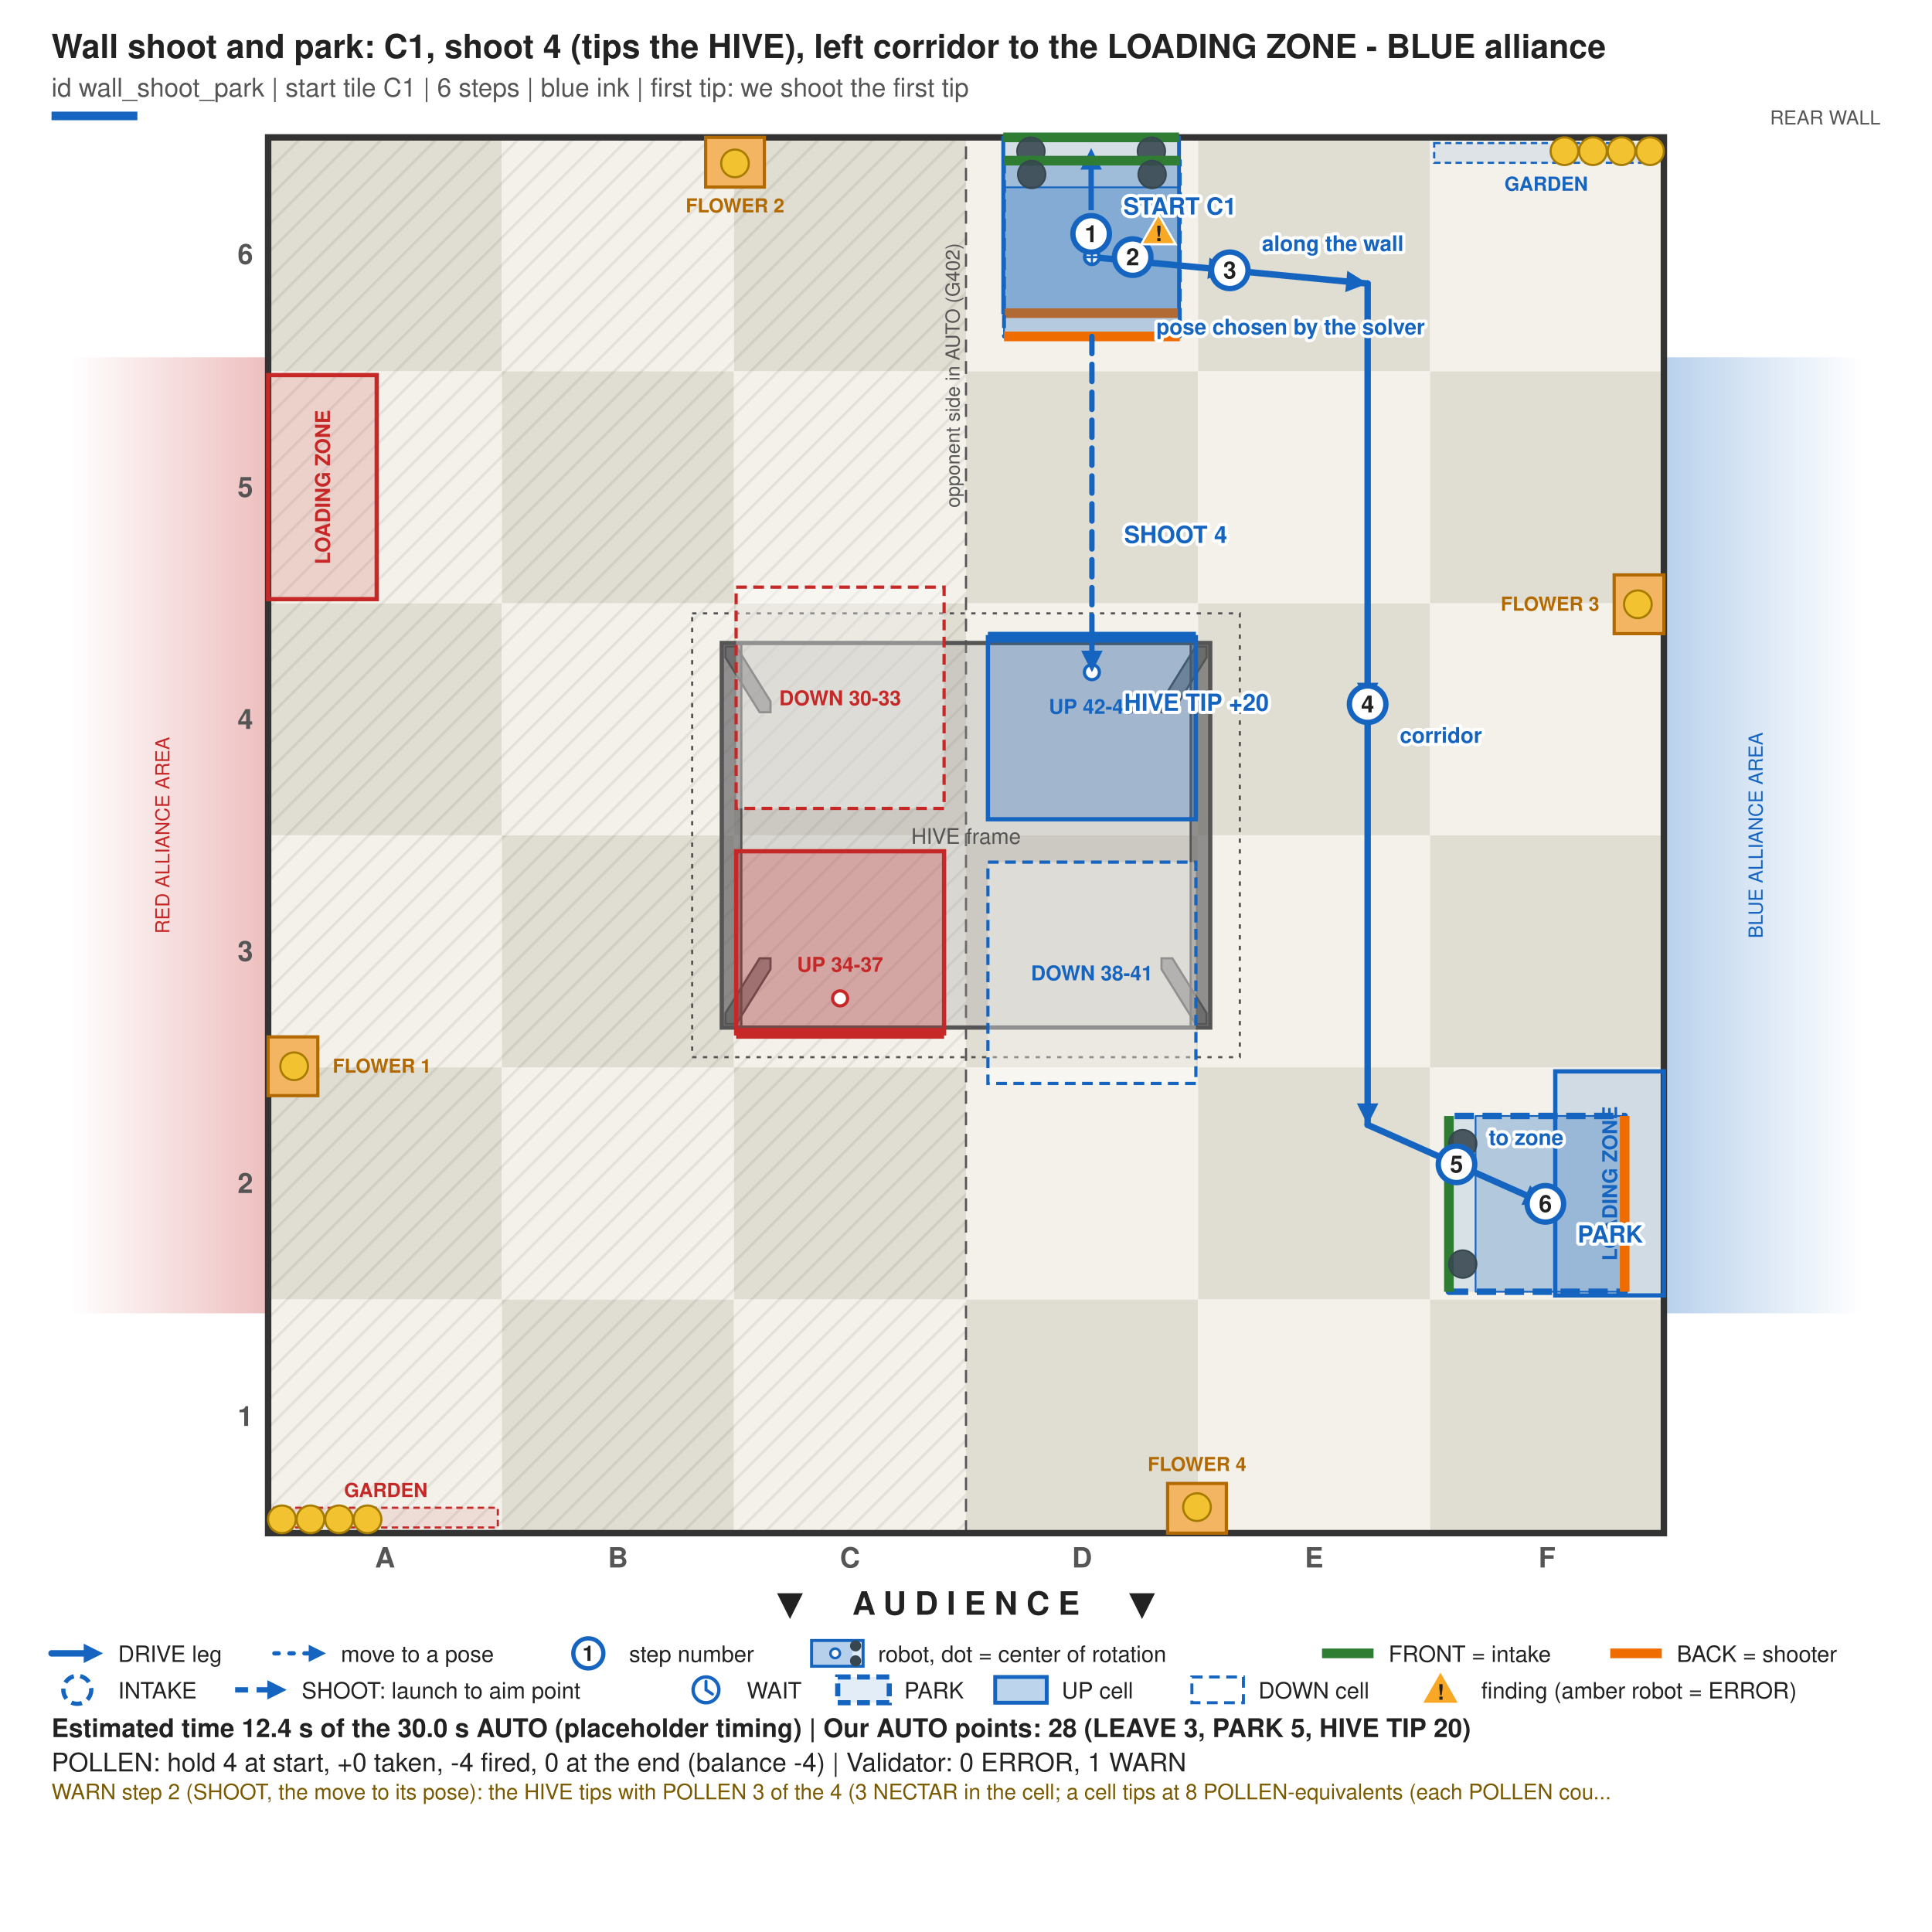
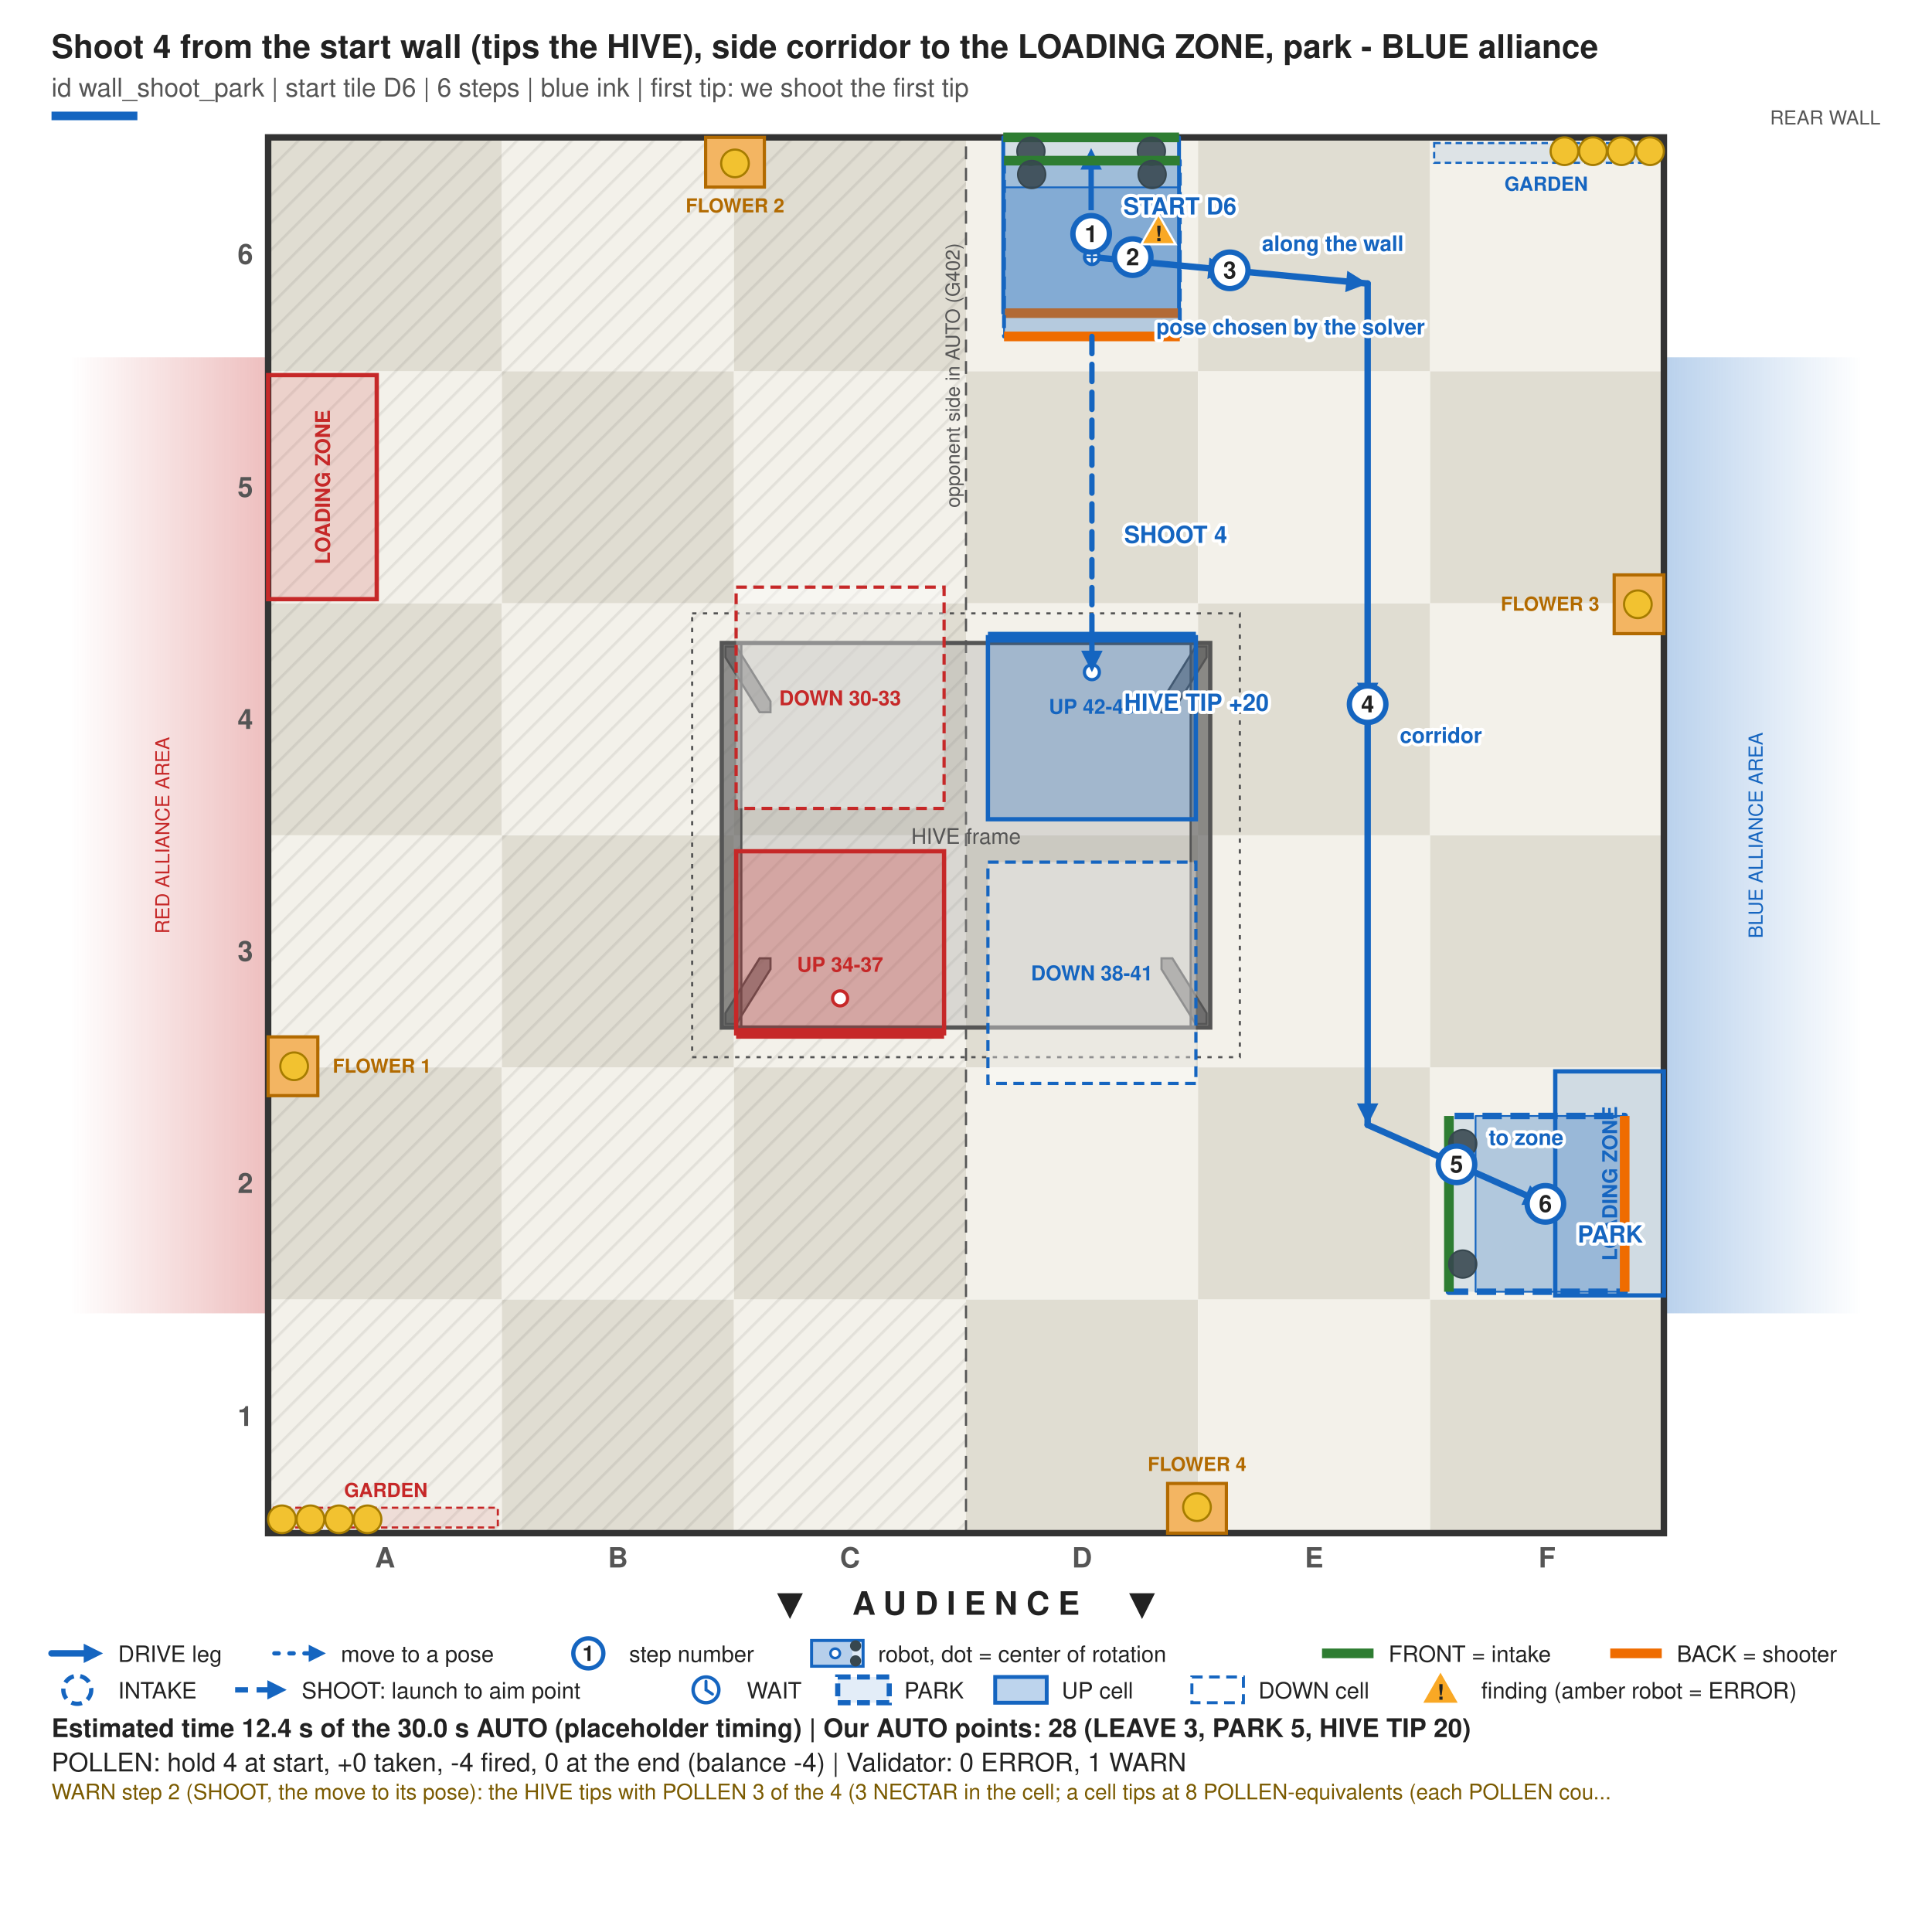
<svg xmlns="http://www.w3.org/2000/svg" viewBox="0 0 900 900" width="900" height="900" role="img" aria-labelledby="svg-title svg-desc" font-family="Helvetica, Arial, sans-serif">
  <defs>
    <linearGradient id="area-red" x1="1" y1="0" x2="0" y2="0">
      <stop offset="0" stop-color="#c62828" stop-opacity="0.30" />
      <stop offset="1" stop-color="#c62828" stop-opacity="0" />
    </linearGradient>
    <linearGradient id="area-blue" x1="0" y1="0" x2="1" y2="0">
      <stop offset="0" stop-color="#1565c0" stop-opacity="0.30" />
      <stop offset="1" stop-color="#1565c0" stop-opacity="0" />
    </linearGradient>
    <pattern id="opponent-hatch" width="9" height="9" patternUnits="userSpaceOnUse" patternTransform="rotate(45)">
      <line x1="0" y1="0" x2="0" y2="9" stroke="#000000" stroke-opacity="0.07" stroke-width="2.5" />
    </pattern>
  </defs>
  <rect id="background" x="0" y="0" width="900" height="900" fill="#ffffff" />
-   <text id="title" x="24" y="27" font-size="15.37" font-weight="bold" fill="#222222">Wall shoot and park: C1, shoot 4 (tips the HIVE), left corridor to the LOADING ZONE - BLUE alliance</text>
-   <text id="subtitle" x="24" y="45" font-size="12" fill="#555555">id wall_shoot_park  |  start tile C1  |  6 steps  |  blue ink  |  first tip: we shoot the first tip</text>
+   <text id="title" x="24" y="27" font-size="15.21" font-weight="bold" fill="#222222">Shoot 4 from the start wall (tips the HIVE), side corridor to the LOADING ZONE, park - BLUE alliance</text>
+   <text id="subtitle" x="24" y="45" font-size="12" fill="#555555">id wall_shoot_park  |  start tile D6  |  6 steps  |  blue ink  |  first tip: we shoot the first tip</text>
  <rect x="24" y="52" width="40" height="4" fill="#1565c0" />
  <g id="field">
    <rect class="alliance-area" data-alliance="RED" x="32.9" y="166.43" width="92" height="445.37" fill="url(#area-red)" />
    <rect class="alliance-area" data-alliance="BLUE" x="775.1" y="166.43" width="92" height="445.37" fill="url(#area-blue)" />
    <text x="78.9" y="389.12" font-size="9" fill="#c62828" text-anchor="middle" transform="rotate(-90 78.9 389.12)">RED ALLIANCE AREA</text>
    <text x="821.1" y="389.12" font-size="9" fill="#1565c0" text-anchor="middle" transform="rotate(-90 821.1 389.12)">BLUE ALLIANCE AREA</text>
    <rect class="tile" data-tile="A1" x="124.9" y="605.3" width="108.9" height="108.9" fill="#f3f1ea" />
    <rect class="tile" data-tile="A2" x="124.9" y="497.2" width="108.9" height="108.1" fill="#e0ddd2" />
    <rect class="tile" data-tile="A3" x="124.9" y="389.1" width="108.9" height="108.1" fill="#f3f1ea" />
    <rect class="tile" data-tile="A4" x="124.9" y="281" width="108.9" height="108.1" fill="#e0ddd2" />
    <rect class="tile" data-tile="A5" x="124.9" y="172.9" width="108.9" height="108.1" fill="#f3f1ea" />
    <rect class="tile" data-tile="A6" x="124.9" y="64" width="108.9" height="108.9" fill="#e0ddd2" />
    <rect class="tile" data-tile="B1" x="233.8" y="605.3" width="108.1" height="108.9" fill="#e0ddd2" />
    <rect class="tile" data-tile="B2" x="233.8" y="497.2" width="108.1" height="108.1" fill="#f3f1ea" />
    <rect class="tile" data-tile="B3" x="233.8" y="389.1" width="108.1" height="108.1" fill="#e0ddd2" />
    <rect class="tile" data-tile="B4" x="233.8" y="281" width="108.1" height="108.1" fill="#f3f1ea" />
    <rect class="tile" data-tile="B5" x="233.8" y="172.9" width="108.1" height="108.1" fill="#e0ddd2" />
    <rect class="tile" data-tile="B6" x="233.8" y="64" width="108.1" height="108.9" fill="#f3f1ea" />
    <rect class="tile" data-tile="C1" x="341.9" y="605.3" width="108.1" height="108.9" fill="#f3f1ea" />
    <rect class="tile" data-tile="C2" x="341.9" y="497.2" width="108.1" height="108.1" fill="#e0ddd2" />
    <rect class="tile" data-tile="C3" x="341.9" y="389.1" width="108.1" height="108.1" fill="#f3f1ea" />
    <rect class="tile" data-tile="C4" x="341.9" y="281" width="108.1" height="108.1" fill="#e0ddd2" />
    <rect class="tile" data-tile="C5" x="341.9" y="172.9" width="108.1" height="108.1" fill="#f3f1ea" />
    <rect class="tile" data-tile="C6" x="341.9" y="64" width="108.1" height="108.9" fill="#e0ddd2" />
    <rect class="tile" data-tile="D1" x="450" y="605.3" width="108.1" height="108.9" fill="#e0ddd2" />
    <rect class="tile" data-tile="D2" x="450" y="497.2" width="108.1" height="108.1" fill="#f3f1ea" />
    <rect class="tile" data-tile="D3" x="450" y="389.1" width="108.1" height="108.1" fill="#e0ddd2" />
    <rect class="tile" data-tile="D4" x="450" y="281" width="108.1" height="108.1" fill="#f3f1ea" />
    <rect class="tile" data-tile="D5" x="450" y="172.9" width="108.1" height="108.1" fill="#e0ddd2" />
    <rect class="tile" data-tile="D6" x="450" y="64" width="108.1" height="108.9" fill="#f3f1ea" />
    <rect class="tile" data-tile="E1" x="558.1" y="605.3" width="108.1" height="108.9" fill="#f3f1ea" />
    <rect class="tile" data-tile="E2" x="558.1" y="497.2" width="108.1" height="108.1" fill="#e0ddd2" />
    <rect class="tile" data-tile="E3" x="558.1" y="389.1" width="108.1" height="108.1" fill="#f3f1ea" />
    <rect class="tile" data-tile="E4" x="558.1" y="281" width="108.1" height="108.1" fill="#e0ddd2" />
    <rect class="tile" data-tile="E5" x="558.1" y="172.9" width="108.1" height="108.1" fill="#f3f1ea" />
    <rect class="tile" data-tile="E6" x="558.1" y="64" width="108.1" height="108.9" fill="#e0ddd2" />
    <rect class="tile" data-tile="F1" x="666.2" y="605.3" width="108.9" height="108.9" fill="#e0ddd2" />
    <rect class="tile" data-tile="F2" x="666.2" y="497.2" width="108.9" height="108.1" fill="#f3f1ea" />
    <rect class="tile" data-tile="F3" x="666.2" y="389.1" width="108.9" height="108.1" fill="#e0ddd2" />
    <rect class="tile" data-tile="F4" x="666.2" y="281" width="108.9" height="108.1" fill="#f3f1ea" />
    <rect class="tile" data-tile="F5" x="666.2" y="172.9" width="108.9" height="108.1" fill="#e0ddd2" />
    <rect class="tile" data-tile="F6" x="666.2" y="64" width="108.9" height="108.9" fill="#f3f1ea" />
    <rect id="opponent-side" x="124.9" y="64" width="325.1" height="650.2" fill="url(#opponent-hatch)" />
    <line id="side-line" x1="450" y1="714.2" x2="450" y2="64" stroke="#555555" stroke-width="1" stroke-dasharray="6 4" />
    <text id="opponent-label" x="447" y="174.86" font-size="9" fill="#555555" text-anchor="middle" transform="rotate(-90 447 174.86)">opponent side in AUTO (G402)</text>
    <text class="tile-label" x="179.35" y="730.2" font-size="13" font-weight="bold" text-anchor="middle" fill="#555555">A</text>
    <text class="tile-label" x="287.85" y="730.2" font-size="13" font-weight="bold" text-anchor="middle" fill="#555555">B</text>
    <text class="tile-label" x="395.95" y="730.2" font-size="13" font-weight="bold" text-anchor="middle" fill="#555555">C</text>
    <text class="tile-label" x="504.05" y="730.2" font-size="13" font-weight="bold" text-anchor="middle" fill="#555555">D</text>
    <text class="tile-label" x="612.15" y="730.2" font-size="13" font-weight="bold" text-anchor="middle" fill="#555555">E</text>
    <text class="tile-label" x="720.65" y="730.2" font-size="13" font-weight="bold" text-anchor="middle" fill="#555555">F</text>
    <text class="tile-label" x="117.9" y="664.25" font-size="13" font-weight="bold" text-anchor="end" fill="#555555">1</text>
    <text class="tile-label" x="117.9" y="555.75" font-size="13" font-weight="bold" text-anchor="end" fill="#555555">2</text>
    <text class="tile-label" x="117.9" y="447.65" font-size="13" font-weight="bold" text-anchor="end" fill="#555555">3</text>
    <text class="tile-label" x="117.9" y="339.55" font-size="13" font-weight="bold" text-anchor="end" fill="#555555">4</text>
    <text class="tile-label" x="117.9" y="231.45" font-size="13" font-weight="bold" text-anchor="end" fill="#555555">5</text>
    <text class="tile-label" x="117.9" y="122.95" font-size="13" font-weight="bold" text-anchor="end" fill="#555555">6</text>
    <rect id="field-border" x="124.9" y="64" width="650.2" height="650.2" fill="none" stroke="#333333" stroke-width="3" />
  </g>
  <g id="structures">
    <rect id="hive-frame" x="336.23" y="299.53" width="227.54" height="179.14" fill="#9a9a9a" fill-opacity="0.30" stroke="#555555" stroke-width="2" />
    <rect id="hive-keepout" x="322.43" y="285.73" width="255.14" height="206.74" fill="none" stroke="#555555" stroke-width="1" stroke-dasharray="2 3" />
    <g id="hive-solid">
      <polygon class="hive-foot" points="336.23,478.67 345.35,478.67 345.35,299.53 336.23,299.53" fill="#555555" fill-opacity="0.55" stroke="#555555" stroke-width="1" />
      <polygon class="hive-foot" points="554.65,478.67 563.77,478.67 563.77,299.53 554.65,299.53" fill="#555555" fill-opacity="0.55" stroke="#555555" stroke-width="1" />
      <polygon class="hive-foot" points="337.94,477.01 343,477.01 358.92,451.48 358.92,446.42 353.86,446.42 337.94,471.95" fill="#555555" fill-opacity="0.55" stroke="#555555" stroke-width="1" />
      <polygon class="hive-foot" points="337.94,306.25 353.86,331.78 358.92,331.78 358.92,326.72 343,301.19 337.94,301.19" fill="#555555" fill-opacity="0.55" stroke="#555555" stroke-width="1" />
      <polygon class="hive-foot" points="541.08,451.48 557,477.01 562.06,477.01 562.06,471.95 546.14,446.42 541.08,446.42" fill="#555555" fill-opacity="0.55" stroke="#555555" stroke-width="1" />
      <polygon class="hive-foot" points="541.08,331.78 546.14,331.78 562.06,306.25 562.06,301.19 557,301.19 541.08,326.72" fill="#555555" fill-opacity="0.55" stroke="#555555" stroke-width="1" />
    </g>
    <text x="450" y="393.1" font-size="10" fill="#555555" text-anchor="middle">HIVE frame</text>
    <g class="hive" data-alliance="RED">
      <g class="cell cell-down" data-alliance="RED" data-side="REAR">
        <rect x="342.91" y="273.5" width="96.88" height="103.09" fill="#ffffff" fill-opacity="0.35" stroke="#c62828" stroke-width="1.5" stroke-dasharray="5 3" />
        <text x="391.35" y="328.55" font-size="9.5" font-weight="bold" fill="#c62828" text-anchor="middle">DOWN 30-33</text>
      </g>
      <g class="cell cell-up" data-alliance="RED" data-side="AUDIENCE">
        <rect x="342.91" y="396.55" width="96.88" height="84.82" fill="#c62828" fill-opacity="0.28" stroke="#c62828" stroke-width="2" />
        <line class="cell-opening" x1="342.91" y1="481.38" x2="439.79" y2="481.38" stroke="#c62828" stroke-width="5" />
        <circle class="aim-point" cx="391.35" cy="465.08" r="3.5" fill="#ffffff" stroke="#c62828" stroke-width="1.5" />
        <text x="391.35" y="452.68" font-size="9.5" font-weight="bold" fill="#c62828" text-anchor="middle">UP 34-37</text>
      </g>
    </g>
    <g class="hive" data-alliance="BLUE">
      <g class="cell cell-down" data-alliance="BLUE" data-side="AUDIENCE">
        <rect x="460.21" y="401.61" width="96.88" height="103.09" fill="#ffffff" fill-opacity="0.35" stroke="#1565c0" stroke-width="1.5" stroke-dasharray="5 3" />
        <text x="508.65" y="456.66" font-size="9.5" font-weight="bold" fill="#1565c0" text-anchor="middle">DOWN 38-41</text>
      </g>
      <g class="cell cell-up" data-alliance="BLUE" data-side="REAR">
        <rect x="460.21" y="296.82" width="96.88" height="84.82" fill="#1565c0" fill-opacity="0.28" stroke="#1565c0" stroke-width="2" />
        <line class="cell-opening" x1="460.21" y1="296.82" x2="557.09" y2="296.82" stroke="#1565c0" stroke-width="5" />
        <circle class="aim-point" cx="508.65" cy="313.12" r="3.5" fill="#ffffff" stroke="#1565c0" stroke-width="1.5" />
        <text x="508.65" y="332.52" font-size="9.5" font-weight="bold" fill="#1565c0" text-anchor="middle">UP 42-45</text>
      </g>
    </g>
    <g class="flower" data-flower="1">
      <rect x="124.9" y="483.02" width="23.15" height="27.37" fill="#f3b562" stroke="#b26a00" stroke-width="1.5" />
      <circle cx="137.02" cy="496.71" r="6.44" fill="#f2c230" stroke="#a67c00" stroke-width="1" />
      <text x="154.95" y="499.71" font-size="9" fill="#b26a00" font-weight="bold" text-anchor="start">FLOWER 1</text>
    </g>
    <g class="flower" data-flower="2">
      <rect x="328.71" y="64" width="27.37" height="23.15" fill="#f3b562" stroke="#b26a00" stroke-width="1.5" />
      <circle cx="342.39" cy="76.12" r="6.44" fill="#f2c230" stroke="#a67c00" stroke-width="1" />
      <text x="342.39" y="98.95" font-size="9" fill="#b26a00" font-weight="bold" text-anchor="middle">FLOWER 2</text>
    </g>
    <g class="flower" data-flower="3">
      <rect x="751.95" y="267.81" width="23.15" height="27.37" fill="#f3b562" stroke="#b26a00" stroke-width="1.5" />
      <circle cx="762.98" cy="281.49" r="6.44" fill="#f2c230" stroke="#a67c00" stroke-width="1" />
      <text x="745.05" y="284.49" font-size="9" fill="#b26a00" font-weight="bold" text-anchor="end">FLOWER 3</text>
    </g>
    <g class="flower" data-flower="4">
      <rect x="543.92" y="691.05" width="27.37" height="23.15" fill="#f3b562" stroke="#b26a00" stroke-width="1.5" />
      <circle cx="557.61" cy="702.08" r="6.44" fill="#f2c230" stroke="#a67c00" stroke-width="1" />
      <text x="557.61" y="685.25" font-size="9" fill="#b26a00" font-weight="bold" text-anchor="middle">FLOWER 4</text>
    </g>
    <g class="garden" data-alliance="RED">
      <rect x="127.54" y="702.36" width="104.37" height="9.2" fill="#c62828" fill-opacity="0.10" stroke="#c62828" stroke-width="1" stroke-dasharray="3 2" />
      <circle class="pollen" cx="131.34" cy="707.76" r="6.44" fill="#f2c230" stroke="#a67c00" stroke-width="1" />
      <circle class="pollen" cx="144.63" cy="707.76" r="6.44" fill="#f2c230" stroke="#a67c00" stroke-width="1" />
      <circle class="pollen" cx="157.93" cy="707.76" r="6.44" fill="#f2c230" stroke="#a67c00" stroke-width="1" />
      <circle class="pollen" cx="171.22" cy="707.76" r="6.44" fill="#f2c230" stroke="#a67c00" stroke-width="1" />
      <text x="179.73" y="697.36" font-size="9" fill="#c62828" text-anchor="middle" font-weight="bold">GARDEN</text>
    </g>
    <g class="loading-zone" data-alliance="RED">
      <rect x="124.9" y="174.74" width="50.6" height="104.37" fill="#c62828" fill-opacity="0.16" stroke="#c62828" stroke-width="2" />
      <text x="150.2" y="230.43" font-size="9.5" font-weight="bold" fill="#c62828" text-anchor="middle" transform="rotate(-90 150.2 226.93)">LOADING ZONE</text>
    </g>
    <g class="garden" data-alliance="BLUE">
      <rect x="668.09" y="66.64" width="104.37" height="9.2" fill="#1565c0" fill-opacity="0.10" stroke="#1565c0" stroke-width="1" stroke-dasharray="3 2" />
      <circle class="pollen" cx="768.66" cy="70.44" r="6.44" fill="#f2c230" stroke="#a67c00" stroke-width="1" />
      <circle class="pollen" cx="755.37" cy="70.44" r="6.44" fill="#f2c230" stroke="#a67c00" stroke-width="1" />
      <circle class="pollen" cx="742.07" cy="70.44" r="6.44" fill="#f2c230" stroke="#a67c00" stroke-width="1" />
      <circle class="pollen" cx="728.78" cy="70.44" r="6.44" fill="#f2c230" stroke="#a67c00" stroke-width="1" />
      <text x="720.27" y="88.84" font-size="9" fill="#1565c0" text-anchor="middle" font-weight="bold">GARDEN</text>
    </g>
    <g class="loading-zone" data-alliance="BLUE">
      <rect x="724.5" y="499.09" width="50.6" height="104.37" fill="#1565c0" fill-opacity="0.16" stroke="#1565c0" stroke-width="2" />
      <text x="749.8" y="554.77" font-size="9.5" font-weight="bold" fill="#1565c0" text-anchor="middle" transform="rotate(-90 749.8 551.27)">LOADING ZONE</text>
    </g>
    <text id="audience-label" x="450" y="752.2" font-size="15" font-weight="bold" letter-spacing="4" text-anchor="middle" fill="#222222">AUDIENCE</text>
    <polygon class="compass-arrow" points="362,742.2 374,742.2 368,754.2" fill="#222222" />
    <polygon class="compass-arrow" points="526,742.2 538,742.2 532,754.2" fill="#222222" />
    <text x="876" y="58" font-size="9" fill="#555555" text-anchor="end">REAR WALL</text>
  </g>
  <g id="route" data-ink="#1565c0" data-alliance="BLUE" data-route="wall_shoot_park">
    <g class="approach" data-step="2">
      <line x1="508.3" y1="108.94" x2="508.65" y2="119.78" stroke="#1565c0" stroke-width="2" stroke-dasharray="2 5" stroke-linecap="round" opacity="0.85" />
      <polygon class="arrowhead" points="508.65,119.78 504.39,111.91 512.39,111.65" fill="#1565c0" />
    </g>
    <g class="drive-leg" data-step="3" data-mode="CONSTANT">
      <path class="leg" d="M 508.65 119.78 L 637.1 132.08" fill="none" stroke="#1565c0" stroke-width="3" stroke-linecap="round" stroke-linejoin="round" />
      <polygon class="arrowhead" points="572.88,125.93 562.44,129.95 563.4,120" fill="#1565c0" />
      <polygon class="arrowhead" points="637.1,132.08 626.67,136.1 627.62,126.15" fill="#1565c0" />
    </g>
    <g class="drive-leg" data-step="4" data-mode="REVERSE_TANGENT">
      <path class="leg" d="M 637.1 132.08 L 637.1 524" fill="none" stroke="#1565c0" stroke-width="3" stroke-linecap="round" stroke-linejoin="round" />
      <polygon class="arrowhead" points="637.1,328.04 632.1,318.04 642.1,318.04" fill="#1565c0" />
      <polygon class="arrowhead" points="637.1,524 632.1,514 642.1,514" fill="#1565c0" />
    </g>
    <g class="drive-leg" data-step="5" data-mode="LINEAR">
      <path class="leg" d="M 637.1 524 L 719.9 560.8" fill="none" stroke="#1565c0" stroke-width="3" stroke-linecap="round" stroke-linejoin="round" />
      <polygon class="arrowhead" points="719.9,560.8 708.73,561.31 712.79,552.17" fill="#1565c0" />
    </g>
    <g id="start-footprint" class="footprint start" data-step="1">
      <polygon class="outline" points="467.36,64 467.36,145.88 549.24,145.88 549.24,64" fill="#1565c0" fill-opacity="0.14" stroke="#1565c0" stroke-width="1.8" stroke-linejoin="round" />
      <polygon class="chassis" points="467.36,76.42 467.36,145.88 549.24,145.88 549.24,76.42" fill="#1565c0" fill-opacity="0.2" stroke="#1565c0" stroke-width="0.8" stroke-linejoin="round" />
      <line class="front-edge" x1="467.36" y1="64" x2="549.24" y2="64" stroke="#2e7d32" stroke-width="4.5" />
      <line class="back-edge" x1="467.36" y1="145.88" x2="549.24" y2="145.88" stroke="#ef6c00" stroke-width="4.5" />
      <circle class="wheel" data-wheel="LEFT" cx="480.24" cy="70.44" r="6.44" fill="#37474f" fill-opacity="0.88" stroke="#37474f" stroke-width="0.8" />
      <circle class="wheel" data-wheel="RIGHT" cx="536.36" cy="70.44" r="6.44" fill="#37474f" fill-opacity="0.88" stroke="#37474f" stroke-width="0.8" />
      <g class="pose-point" data-x="83.35" data-y="131.58">
        <circle cx="508.3" cy="108.94" r="3.4" fill="#ffffff" fill-opacity="0.92" stroke="#1565c0" stroke-width="1.6" />
        <line x1="504.9" y1="108.94" x2="511.7" y2="108.94" stroke="#1565c0" stroke-width="1" />
        <line x1="508.3" y1="105.54" x2="508.3" y2="112.34" stroke="#1565c0" stroke-width="1" />
      </g>
      <line class="heading-arrow" x1="508.3" y1="97.94" x2="508.3" y2="77" stroke="#1565c0" stroke-width="2.5" />
      <polygon class="arrowhead" points="508.3,69 513.3,79 503.3,79" fill="#1565c0" />
    </g>
    <g class="shoot-pose" data-step="2" data-nominal="true">
      <polygon class="outline" points="467.71,74.84 467.71,156.72 549.59,156.72 549.59,74.84" fill="#1565c0" fill-opacity="0.1" stroke="#1565c0" stroke-width="1.8" stroke-dasharray="6 3" stroke-linejoin="round" />
      <polygon class="chassis" points="467.71,87.26 467.71,156.72 549.59,156.72 549.59,87.26" fill="#1565c0" fill-opacity="0.2" stroke="#1565c0" stroke-width="0.8" stroke-linejoin="round" />
      <line class="front-edge" x1="467.71" y1="74.84" x2="549.59" y2="74.84" stroke="#2e7d32" stroke-width="4.5" />
      <line class="back-edge" x1="467.71" y1="156.72" x2="549.59" y2="156.72" stroke="#ef6c00" stroke-width="4.5" />
      <circle class="wheel" data-wheel="LEFT" cx="480.59" cy="81.28" r="6.44" fill="#37474f" fill-opacity="0.88" stroke="#37474f" stroke-width="0.8" />
      <circle class="wheel" data-wheel="RIGHT" cx="536.71" cy="81.28" r="6.44" fill="#37474f" fill-opacity="0.88" stroke="#37474f" stroke-width="0.8" />
      <g class="pose-point" data-x="83.42" data-y="129.22">
        <circle cx="508.65" cy="119.78" r="3.4" fill="#ffffff" fill-opacity="0.92" stroke="#1565c0" stroke-width="1.6" />
        <line x1="505.25" y1="119.78" x2="512.05" y2="119.78" stroke="#1565c0" stroke-width="1" />
        <line x1="508.65" y1="116.38" x2="508.65" y2="123.18" stroke="#1565c0" stroke-width="1" />
      </g>
      <line class="shot" x1="508.65" y1="156.72" x2="508.65" y2="304.12" stroke="#1565c0" stroke-width="2.5" stroke-dasharray="8 5" stroke-linecap="round" />
      <polygon class="arrowhead" points="508.65,313.12 503.65,303.12 513.65,303.12" fill="#1565c0" />
    </g>
    <g class="park-outline" data-step="6">
      <polygon class="outline" points="674.96,601.74 756.84,601.74 756.84,519.86 674.96,519.86" fill="#1565c0" fill-opacity="0.12" stroke="#1565c0" stroke-width="3" stroke-dasharray="9 4" stroke-linejoin="round" />
      <polygon class="chassis" points="687.38,601.74 756.84,601.74 756.84,519.86 687.38,519.86" fill="#1565c0" fill-opacity="0.2" stroke="#1565c0" stroke-width="0.8" stroke-linejoin="round" />
      <line class="front-edge" x1="674.96" y1="601.74" x2="674.96" y2="519.86" stroke="#2e7d32" stroke-width="4.5" />
      <line class="back-edge" x1="756.84" y1="601.74" x2="756.84" y2="519.86" stroke="#ef6c00" stroke-width="4.5" />
      <circle class="wheel" data-wheel="LEFT" cx="681.4" cy="588.86" r="6.44" fill="#37474f" fill-opacity="0.88" stroke="#37474f" stroke-width="0.8" />
      <circle class="wheel" data-wheel="RIGHT" cx="681.4" cy="532.74" r="6.44" fill="#37474f" fill-opacity="0.88" stroke="#37474f" stroke-width="0.8" />
      <g class="pose-point" data-x="129.35" data-y="33.35">
        <circle cx="719.9" cy="560.8" r="3.4" fill="#ffffff" fill-opacity="0.92" stroke="#1565c0" stroke-width="1.6" />
        <line x1="716.5" y1="560.8" x2="723.3" y2="560.8" stroke="#1565c0" stroke-width="1" />
        <line x1="719.9" y1="557.4" x2="719.9" y2="564.2" stroke="#1565c0" stroke-width="1" />
      </g>
    </g>
    <g id="badges">
      <g class="badge" data-step="1" data-kind="START">
        <circle cx="508.3" cy="108.94" r="8.5" fill="#ffffff" stroke="#1565c0" stroke-width="2.5" />
        <text x="508.3" y="112.74" font-size="11" font-weight="bold" text-anchor="middle" fill="#222222">1</text>
      </g>
      <g class="badge" data-step="2" data-kind="SHOOT">
        <circle cx="527.65" cy="119.78" r="8.5" fill="#ffffff" stroke="#1565c0" stroke-width="2.5" />
        <text x="527.65" y="123.58" font-size="11" font-weight="bold" text-anchor="middle" fill="#222222">2</text>
      </g>
      <g class="badge" data-step="3" data-kind="DRIVE">
        <circle cx="572.88" cy="125.93" r="8.5" fill="#ffffff" stroke="#1565c0" stroke-width="2.5" />
        <text x="572.88" y="129.73" font-size="11" font-weight="bold" text-anchor="middle" fill="#222222">3</text>
      </g>
      <g class="badge" data-step="4" data-kind="DRIVE">
        <circle cx="637.1" cy="328.04" r="8.5" fill="#ffffff" stroke="#1565c0" stroke-width="2.5" />
        <text x="637.1" y="331.84" font-size="11" font-weight="bold" text-anchor="middle" fill="#222222">4</text>
      </g>
      <g class="badge" data-step="5" data-kind="DRIVE">
        <circle cx="678.5" cy="542.4" r="8.5" fill="#ffffff" stroke="#1565c0" stroke-width="2.5" />
        <text x="678.5" y="546.2" font-size="11" font-weight="bold" text-anchor="middle" fill="#222222">5</text>
      </g>
      <g class="badge" data-step="6" data-kind="PARK">
        <circle cx="719.9" cy="560.8" r="8.5" fill="#ffffff" stroke="#1565c0" stroke-width="2.5" />
        <text x="719.9" y="564.6" font-size="11" font-weight="bold" text-anchor="middle" fill="#222222">6</text>
      </g>
    </g>
    <g id="step-labels">
-       <text class="step-label" x="523.3" y="99.94" font-size="11" font-weight="bold" fill="#1565c0" text-anchor="start" stroke="#ffffff" stroke-width="3" stroke-linejoin="round" paint-order="stroke">START C1</text>
+       <text class="step-label" x="523.3" y="99.94" font-size="11" font-weight="bold" fill="#1565c0" text-anchor="start" stroke="#ffffff" stroke-width="3" stroke-linejoin="round" paint-order="stroke">START D6</text>
      <text class="step-label" x="523.65" y="252.92" font-size="11" font-weight="bold" fill="#1565c0" text-anchor="start" stroke="#ffffff" stroke-width="3" stroke-linejoin="round" paint-order="stroke">SHOOT 4</text>
      <text class="step-label" x="538.65" y="155.78" font-size="10" font-weight="bold" fill="#1565c0" text-anchor="start" stroke="#ffffff" stroke-width="3" stroke-linejoin="round" paint-order="stroke">pose chosen by the solver</text>
      <text class="step-label" x="523.65" y="331.12" font-size="11" font-weight="bold" fill="#1565c0" text-anchor="start" stroke="#ffffff" stroke-width="3" stroke-linejoin="round" paint-order="stroke">HIVE TIP +20</text>
      <text class="step-label" x="587.88" y="116.93" font-size="10" font-weight="bold" fill="#1565c0" text-anchor="start" stroke="#ffffff" stroke-width="3" stroke-linejoin="round" paint-order="stroke">along the wall</text>
      <text class="step-label" x="652.1" y="346.04" font-size="10" font-weight="bold" fill="#1565c0" text-anchor="start" stroke="#ffffff" stroke-width="3" stroke-linejoin="round" paint-order="stroke">corridor</text>
      <text class="step-label" x="693.5" y="533.4" font-size="10" font-weight="bold" fill="#1565c0" text-anchor="start" stroke="#ffffff" stroke-width="3" stroke-linejoin="round" paint-order="stroke">to zone</text>
      <text class="step-label" x="734.9" y="578.8" font-size="11" font-weight="bold" fill="#1565c0" text-anchor="start" stroke="#ffffff" stroke-width="3" stroke-linejoin="round" paint-order="stroke">PARK</text>
    </g>
    <g id="issue-marks">
      <g class="issue-mark" data-step="2" data-severity="WARN">
        <polygon points="539.65,99.78 547.65,113.78 531.65,113.78" fill="#f9a825" stroke="#ffffff" stroke-width="1" />
        <text x="539.65" y="112.38" font-size="10" font-weight="bold" text-anchor="middle" fill="#222222">!</text>
      </g>
    </g>
  </g>
  <g id="legend">
    <g class="legend-item" data-icon="drive">
      <line x1="24" y1="770.2" x2="40" y2="770.2" stroke="#1565c0" stroke-width="3" stroke-linecap="round" />
      <polygon class="arrowhead" points="48,770.2 39,774.7 39,765.7" fill="#1565c0" />
      <text x="55" y="774.2" font-size="10.5" fill="#222222">DRIVE leg</text>
    </g>
    <g class="legend-item" data-icon="approach">
      <line x1="127.81" y1="770.2" x2="143.81" y2="770.2" stroke="#1565c0" stroke-width="2" stroke-dasharray="2 5" stroke-linecap="round" />
      <polygon class="arrowhead" points="151.81,770.2 143.81,774.2 143.81,766.2" fill="#1565c0" />
      <text x="158.81" y="774.2" font-size="10.5" fill="#222222">move to a pose</text>
    </g>
    <g class="legend-item" data-icon="badge">
      <circle cx="274.07" cy="770.2" r="7" fill="#ffffff" stroke="#1565c0" stroke-width="2" />
      <text x="274.07" y="773.7" font-size="10" font-weight="bold" text-anchor="middle" fill="#222222">1</text>
      <text x="293.07" y="774.2" font-size="10.5" fill="#222222">step number</text>
    </g>
    <g class="legend-item" data-icon="robot">
      <rect x="378.06" y="764.2" width="24" height="12" fill="#1565c0" fill-opacity="0.14" stroke="#1565c0" stroke-width="1.4" />
      <rect x="378.06" y="764.2" width="19" height="12" fill="#1565c0" fill-opacity="0.2" />
      <circle cx="398.56" cy="766.7" r="2.6" fill="#37474f" />
      <circle cx="398.56" cy="773.7" r="2.6" fill="#37474f" />
      <circle cx="389.06" cy="770.2" r="2.2" fill="#ffffff" stroke="#1565c0" stroke-width="1.2" />
      <text x="409.06" y="774.2" font-size="10.5" fill="#222222">robot, dot = center of rotation</text>
    </g>
    <g class="legend-item" data-icon="front">
      <line x1="615.85" y1="770.2" x2="639.85" y2="770.2" stroke="#2e7d32" stroke-width="4.5" />
      <text x="646.85" y="774.2" font-size="10.5" fill="#222222">FRONT = intake</text>
    </g>
    <g class="legend-item" data-icon="back">
      <line x1="750.11" y1="770.2" x2="774.11" y2="770.2" stroke="#ef6c00" stroke-width="4.5" />
      <text x="781.11" y="774.2" font-size="10.5" fill="#222222">BACK = shooter</text>
    </g>
    <g class="legend-item" data-icon="intake">
      <circle cx="36" cy="787.2" r="6.5" fill="none" stroke="#1565c0" stroke-width="2" stroke-dasharray="5 3" />
      <text x="55" y="791.2" font-size="10.5" fill="#222222">INTAKE</text>
    </g>
    <g class="legend-item" data-icon="shoot">
      <line x1="109.54" y1="787.2" x2="125.54" y2="787.2" stroke="#1565c0" stroke-width="2.5" stroke-dasharray="6 4" />
      <polygon class="arrowhead" points="133.54,787.2 124.54,791.7 124.54,782.7" fill="#1565c0" />
      <text x="140.54" y="791.2" font-size="10.5" fill="#222222">SHOOT: launch to aim point</text>
    </g>
    <g class="legend-item" data-icon="wait">
      <circle cx="328.88" cy="787.2" r="6" fill="#ffffff" stroke="#1565c0" stroke-width="1.6" />
      <polyline points="328.88,783.2 328.88,787.2 331.88,789.2" fill="none" stroke="#1565c0" stroke-width="1.4" stroke-linecap="round" />
      <text x="347.88" y="791.2" font-size="10.5" fill="#222222">WAIT</text>
    </g>
    <g class="legend-item" data-icon="park">
      <rect x="390.24" y="781.2" width="24" height="12" fill="#1565c0" fill-opacity="0.12" stroke="#1565c0" stroke-width="2.4" stroke-dasharray="6 3" />
      <text x="421.24" y="791.2" font-size="10.5" fill="#222222">PARK</text>
    </g>
    <g class="legend-item" data-icon="up">
      <rect x="463.6" y="781.2" width="24" height="12" fill="#1565c0" fill-opacity="0.28" stroke="#1565c0" stroke-width="1.8" />
      <text x="494.6" y="791.2" font-size="10.5" fill="#222222">UP cell</text>
    </g>
    <g class="legend-item" data-icon="down">
      <rect x="555.23" y="781.2" width="24" height="12" fill="#ffffff" fill-opacity="0.35" stroke="#1565c0" stroke-width="1.4" stroke-dasharray="5 3" />
      <text x="586.23" y="791.2" font-size="10.5" fill="#222222">DOWN cell</text>
    </g>
    <g class="legend-item" data-icon="issue">
      <polygon points="671.04,779.2 679.04,793.2 663.04,793.2" fill="#f9a825" />
      <text x="671.04" y="791.8" font-size="10" font-weight="bold" text-anchor="middle" fill="#222222">!</text>
      <text x="690.04" y="791.2" font-size="10.5" fill="#222222">finding (amber robot = ERROR)</text>
    </g>
  </g>
  <g id="footer">
    <text id="footer-metrics" x="24" y="809.2" font-size="12" font-weight="bold" fill="#222222">Estimated time 12.4 s of the 30.0 s AUTO (placeholder timing)   |   Our AUTO points: 28  (LEAVE 3, PARK 5, HIVE TIP 20)</text>
    <text id="footer-pollen" x="24" y="825.2" font-size="12" fill="#222222">POLLEN: hold 4 at start, +0 taken, -4 fired, 0 at the end (balance -4)   |   Validator: 0 ERROR, 1 WARN</text>
    <g class="issue-line" data-severity="WARN">
      <text x="24" y="838.2" font-size="10" fill="#7a5a00">WARN step 2 (SHOOT, the move to its pose): the HIVE tips with POLLEN 3 of the 4 (3 NECTAR in the cell; a cell tips at 8 POLLEN-equivalents (each POLLEN cou...</text>
    </g>
  </g>
</svg>
